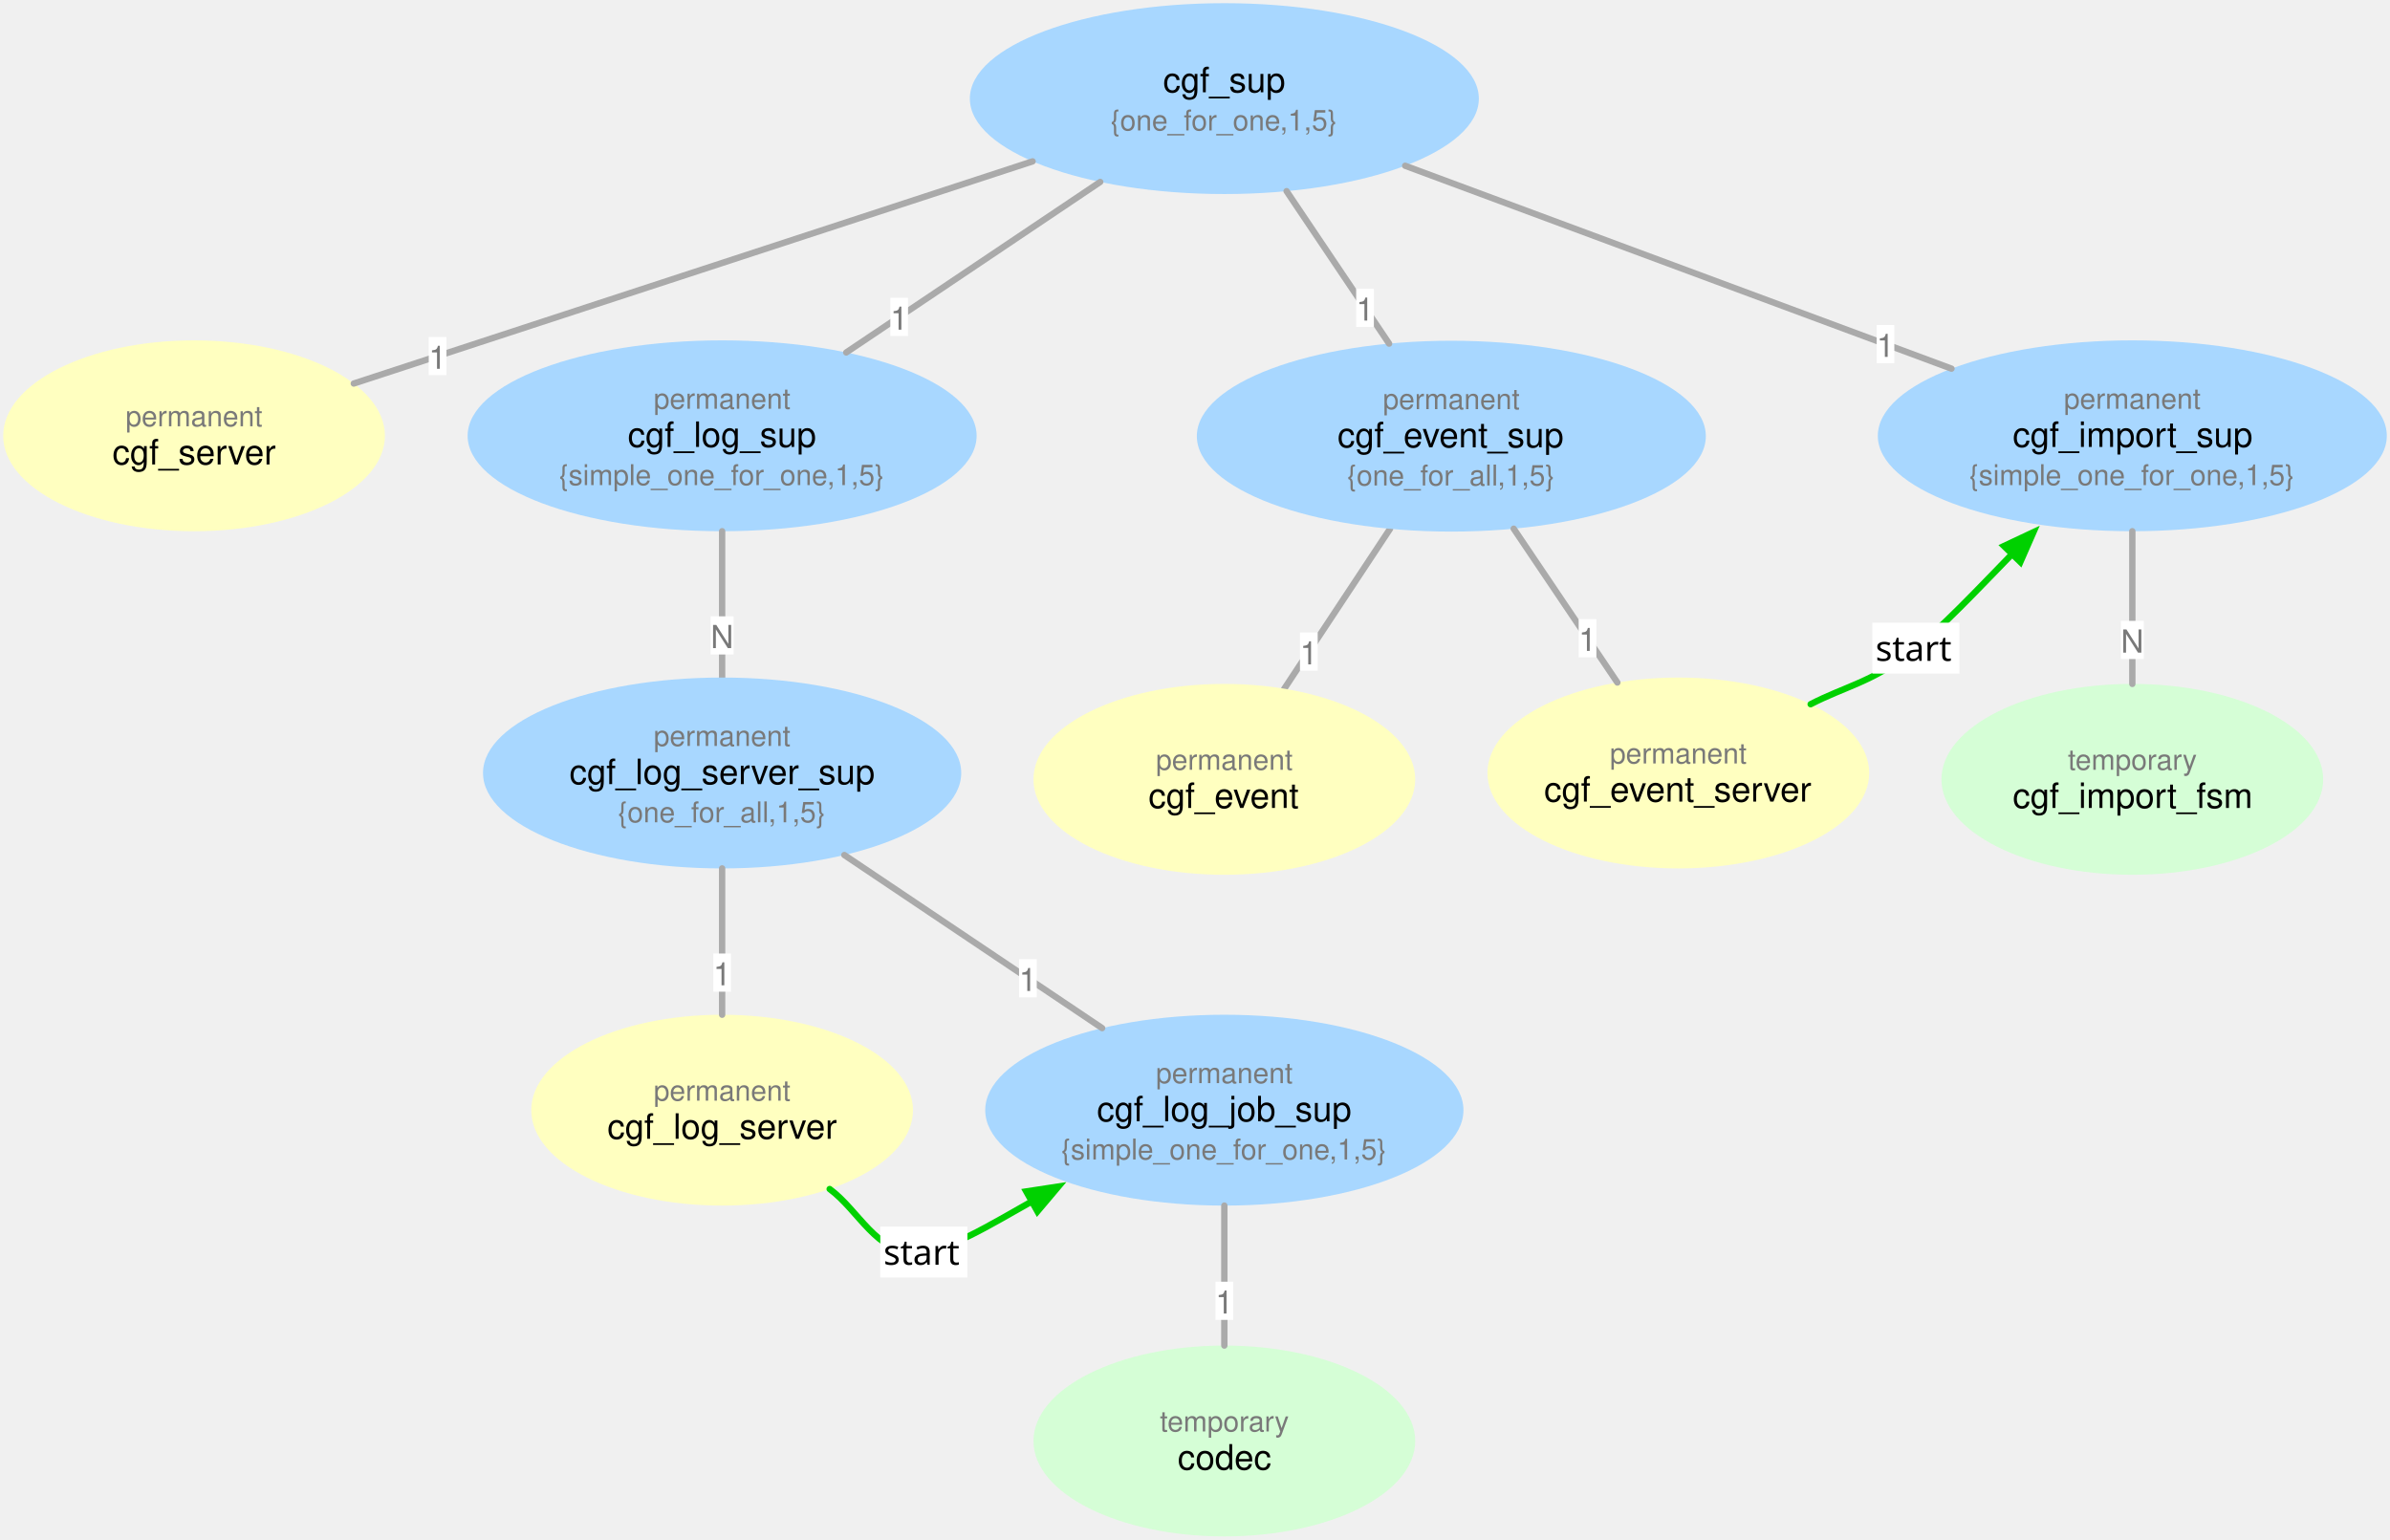
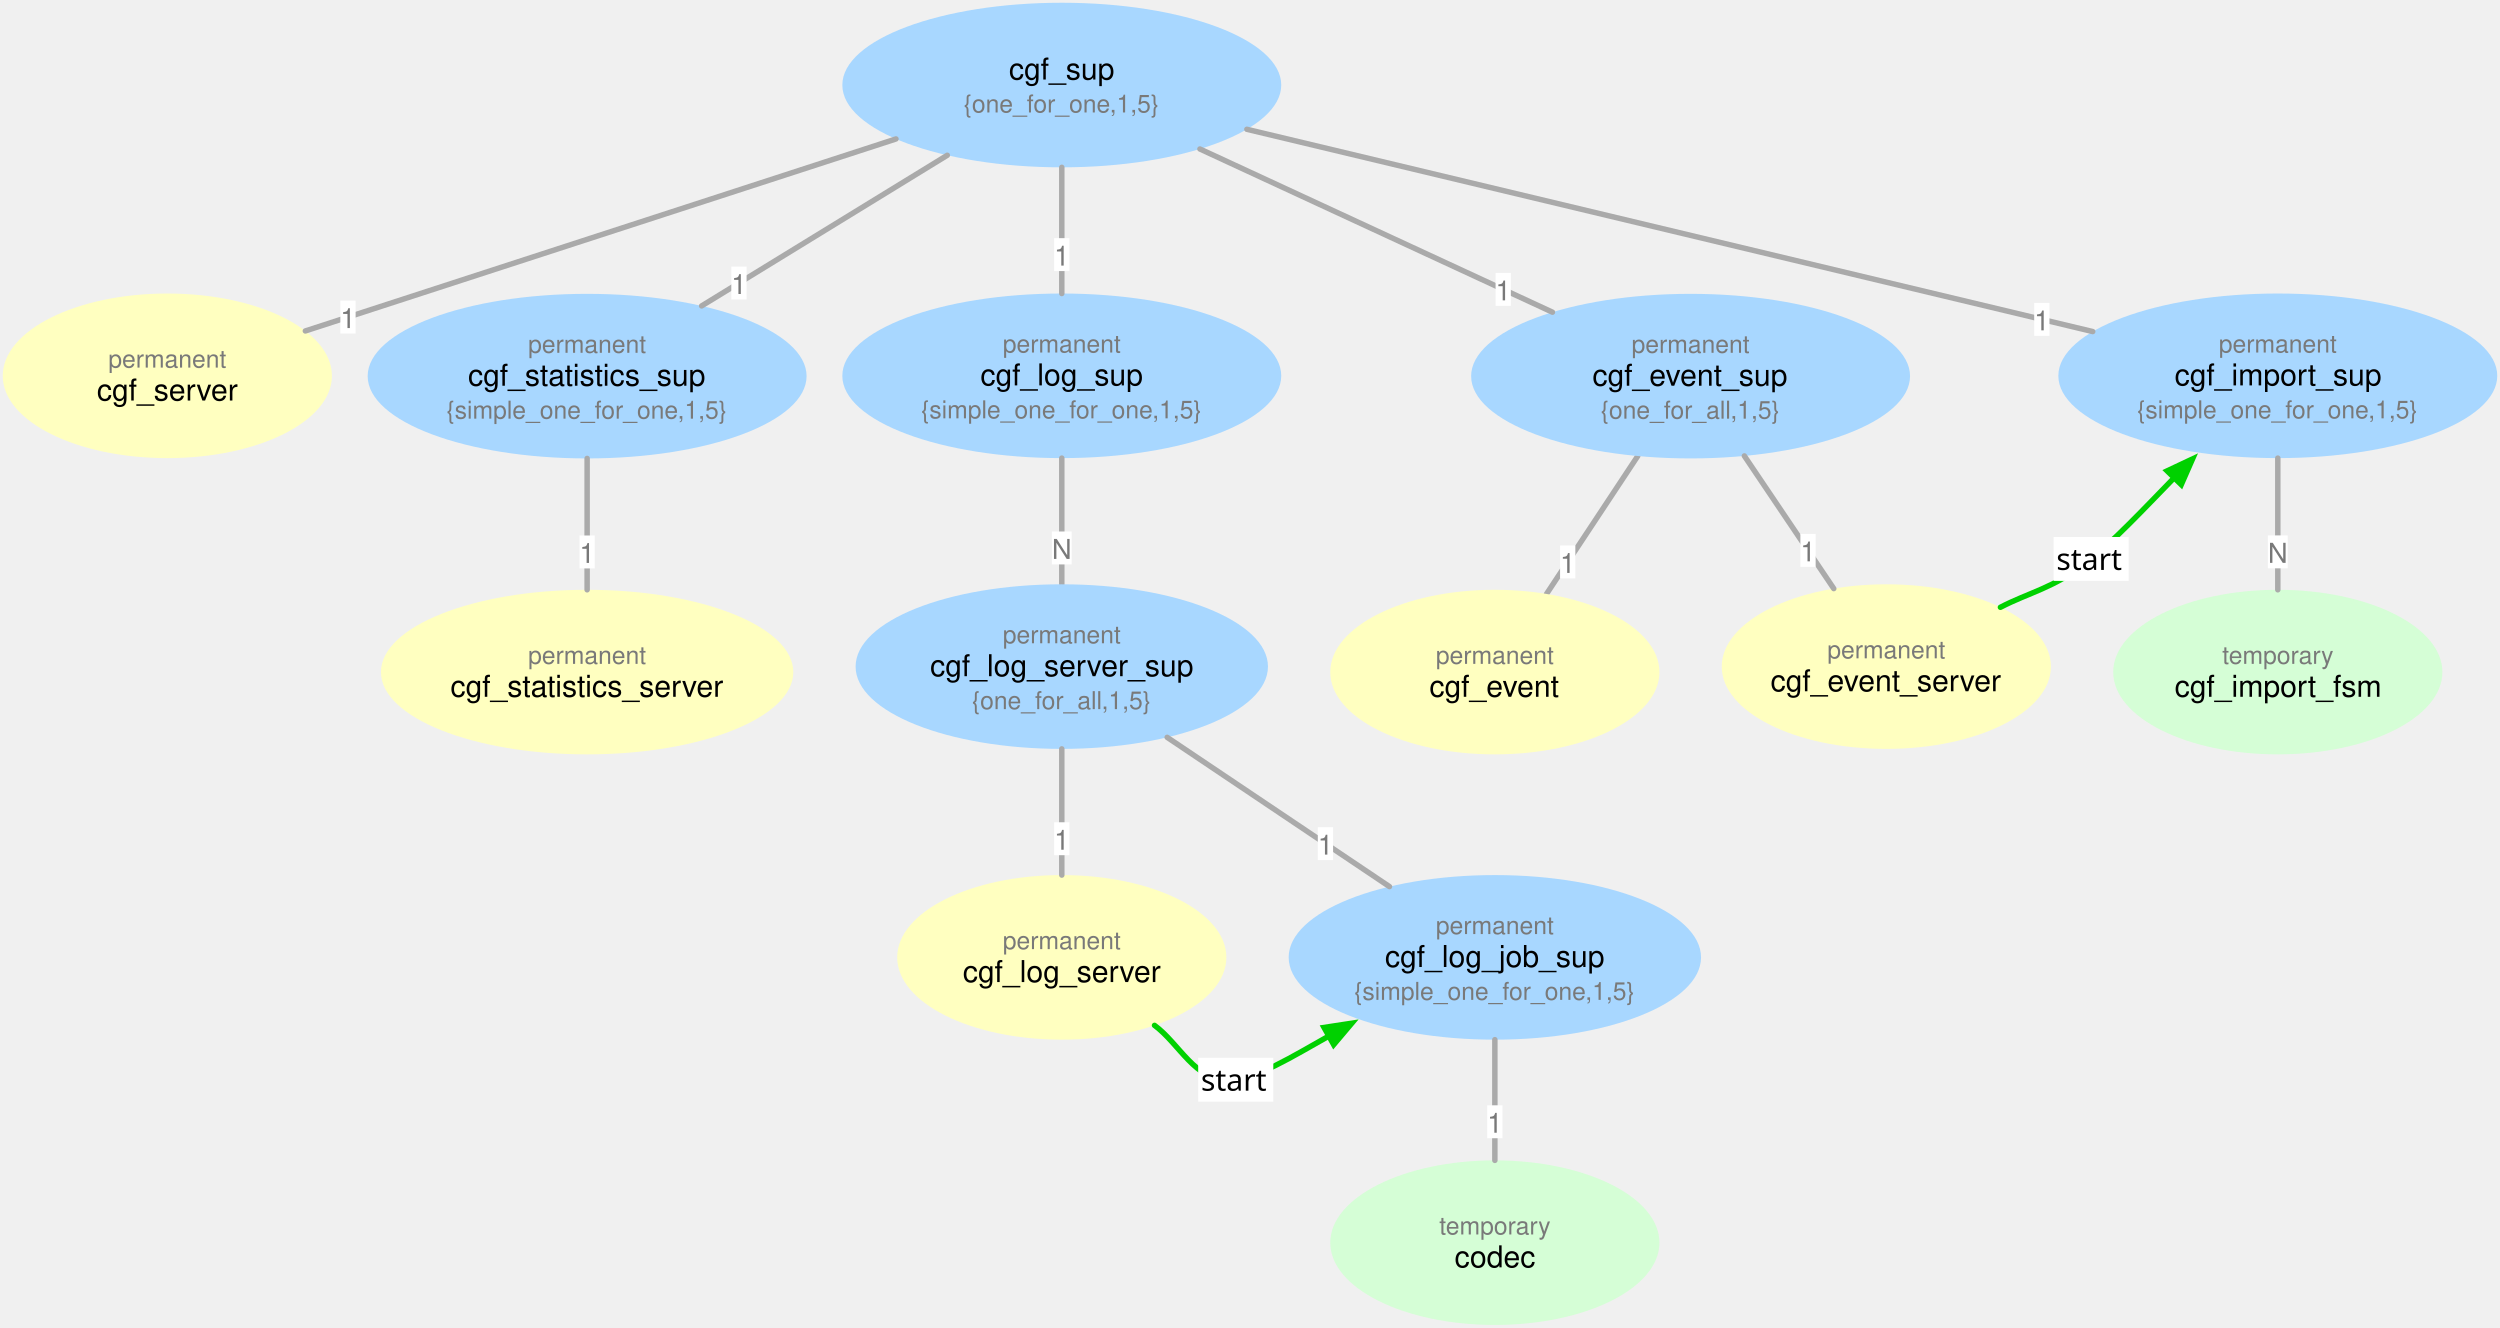
- <svg xmlns="http://www.w3.org/2000/svg" version="1.1" viewBox="661.622 -1 751.282 484" width="751.282" height="484">
+ <svg xmlns="http://www.w3.org/2000/svg" version="1.1" viewBox="501.553 -1 911.35 484" width="911.35" height="484">
  <defs>
    <marker orient="auto" overflow="visible" markerUnits="strokeWidth" id="FilledArrow_Marker" stroke-linejoin="miter" stroke-miterlimit="10" viewBox="-1 -3 7 6" markerWidth="7" markerHeight="6" color="#00d100">
      <g>
        <path d="M 4.8 0 L 0 -1.8 L 0 1.8 Z" fill="currentColor" stroke="currentColor" stroke-width="1" />
      </g>
    </marker>
  </defs>
-   <g id="Supervision" stroke-opacity="1" fill-opacity="1" stroke-dasharray="none" stroke="none" fill="none">
+   <g id="Supervision" fill="none" fill-opacity="1" stroke-dasharray="none" stroke-opacity="1" stroke="none">
    <g id="Supervision_Layer_1">
      <g id="Graphic_38">
-         <ellipse cx="1046.487" cy="30" rx="80" ry="30" fill="#a8d7ff" />
-         <text transform="translate(987.4875 18)" fill="black">
+         <ellipse cx="888.617" cy="30" rx="80" ry="30" fill="#a8d7ff" />
+         <text transform="translate(829.6175 18)" fill="black">
          <tspan font-family="Helvetica" font-size="11" fill="black" x="39.737" y="10" xml:space="preserve">cgf_sup</tspan>
          <tspan font-family="Helvetica" font-size="9" fill="#797979" x="23.215" y="22" xml:space="preserve">{one_for_one,1,5}</tspan>
        </text>
      </g>
      <g id="Graphic_58">
-         <ellipse cx="722.622" cy="136" rx="60" ry="30" fill="#ffffc0" />
-         <text transform="translate(679.6218 124)" fill="#797979">
+         <ellipse cx="562.553" cy="136" rx="60" ry="30" fill="#ffffc0" />
+         <text transform="translate(519.5533 124)" fill="#797979">
          <tspan font-family="Helvetica" font-size="9" fill="#797979" x="21.487" y="9" xml:space="preserve">permanent</tspan>
          <tspan font-family="Helvetica" font-size="11" fill="black" x="17.323" y="21" xml:space="preserve">cgf_server</tspan>
        </text>
      </g>
      <g id="Line_57">
-         <line x1="772.833" y1="119.566" x2="986.213" y2="49.728" stroke="#aaa" stroke-linecap="round" stroke-linejoin="round" stroke-width="2" />
+         <line x1="612.866" y1="119.644" x2="828.167" y2="49.652" stroke="#aaa" stroke-linecap="round" stroke-linejoin="round" stroke-width="2" />
      </g>
      <g id="Graphic_56">
-         <rect x="796.398" y="104.943" width="5.562" height="12" fill="white" />
-         <text transform="translate(796.3982 104.9431)" fill="#797979">
+         <rect x="625.626" y="108.592" width="5.562" height="12" fill="white" />
+         <text transform="translate(625.6258 108.5918)" fill="#797979">
          <tspan font-family="Helvetica" font-size="10" fill="#797979" x="0" y="10" xml:space="preserve">1</tspan>
        </text>
      </g>
      <g id="Graphic_97">
        <ellipse cx="888.617" cy="136" rx="80" ry="30" fill="#a8d7ff" />
        <text transform="translate(829.6175 118.5)" fill="#797979">
          <tspan font-family="Helvetica" font-size="9" fill="#797979" x="37.487" y="9" xml:space="preserve">permanent</tspan>
          <tspan font-family="Helvetica" font-size="11" fill="black" x="29.338" y="21" xml:space="preserve">cgf_log_sup</tspan>
          <tspan font-family="Helvetica" font-size="9" fill="#797979" x="7.709" y="33" xml:space="preserve">{simple_one_for_one,1,5}</tspan>
        </text>
      </g>
      <g id="Graphic_96">
        <ellipse cx="1046.487" cy="452" rx="60" ry="30" fill="#d5fed6" />
        <text transform="translate(1003.487 440)" fill="#797979">
          <tspan font-family="Helvetica" font-size="9" fill="#797979" x="22.743" y="9" xml:space="preserve">temporary</tspan>
          <tspan font-family="Helvetica" font-size="11" fill="black" x="28.323" y="21" xml:space="preserve">codec</tspan>
        </text>
      </g>
      <g id="Line_95">
        <line x1="888.617" y1="212" x2="888.617" y2="166" stroke="#aaa" stroke-linecap="round" stroke-linejoin="round" stroke-width="2" />
      </g>
      <g id="Graphic_94">
        <rect x="885.007" y="192.753" width="7.222" height="12" fill="white" />
        <text transform="translate(885.0067 192.7533)" fill="#797979">
          <tspan font-family="Helvetica" font-size="10" fill="#797979" x="0" y="10" xml:space="preserve">N</tspan>
        </text>
      </g>
      <g id="Graphic_93">
        <ellipse cx="888.617" cy="348" rx="60" ry="30" fill="#ffffc0" />
        <text transform="translate(845.6175 336)" fill="#797979">
          <tspan font-family="Helvetica" font-size="9" fill="#797979" x="21.487" y="9" xml:space="preserve">permanent</tspan>
          <tspan font-family="Helvetica" font-size="11" fill="black" x="6.925" y="21" xml:space="preserve">cgf_log_server</tspan>
        </text>
      </g>
      <g id="Graphic_92">
        <ellipse cx="1046.487" cy="348" rx="75.162" ry="30" fill="#a8d7ff" />
        <text transform="translate(991.3578 330.5)" fill="#797979">
          <tspan font-family="Helvetica" font-size="9" fill="#797979" x="33.616" y="9" xml:space="preserve">permanent</tspan>
          <tspan font-family="Helvetica" font-size="11" fill="black" x="15.069" y="21" xml:space="preserve">cgf_log_job_sup</tspan>
          <tspan font-family="Helvetica" font-size="9" fill="#797979" x="3.839" y="33" xml:space="preserve">{simple_one_for_one,1,5}</tspan>
        </text>
      </g>
      <g id="Line_91">
        <line x1="1046.487" y1="422" x2="1046.487" y2="378" stroke="#aaa" stroke-linecap="round" stroke-linejoin="round" stroke-width="2" />
      </g>
      <g id="Graphic_90">
        <rect x="1043.707" y="401.929" width="5.562" height="12" fill="white" />
        <text transform="translate(1043.707 401.9287)" fill="#797979">
          <tspan font-family="Helvetica" font-size="10" fill="#797979" x="0" y="10" xml:space="preserve">1</tspan>
        </text>
      </g>
      <g id="Line_89">
        <path d="M 922.423 372.792 C 931.52 379.463 937.22 393.153 949.716 392.808 C 959.326 392.543 972.958 383.98 985.973 376.691" marker-end="url(#FilledArrow_Marker)" stroke="#00d100" stroke-linecap="round" stroke-linejoin="round" stroke-width="2" />
      </g>
      <g id="Graphic_88">
        <rect x="938.342" y="384.6" width="27.377" height="16" fill="white" />
        <text transform="translate(939.3423 385.6002)" fill="black">
          <tspan font-family="Montserrat" font-size="11" fill="black" x="2060574e-19" y="11" xml:space="preserve">start</tspan>
        </text>
      </g>
      <g id="Graphic_87">
        <ellipse cx="888.617" cy="242" rx="75.162" ry="30" fill="#a8d7ff" />
        <text transform="translate(833.4878 224.5)" fill="#797979">
          <tspan font-family="Helvetica" font-size="9" fill="#797979" x="33.616" y="9" xml:space="preserve">permanent</tspan>
          <tspan font-family="Helvetica" font-size="11" fill="black" x="7.128" y="21" xml:space="preserve">cgf_log_server_sup</tspan>
          <tspan font-family="Helvetica" font-size="9" fill="#797979" x="22.351" y="33" xml:space="preserve">{one_for_all,1,5}</tspan>
        </text>
      </g>
      <g id="Line_86">
        <line x1="1008.072" y1="322.206" x2="927.033" y2="267.794" stroke="#aaa" stroke-linecap="round" stroke-linejoin="round" stroke-width="2" />
      </g>
      <g id="Graphic_85">
        <rect x="981.954" y="300.537" width="5.562" height="12" fill="white" />
        <text transform="translate(981.9542 300.537)" fill="#797979">
          <tspan font-family="Helvetica" font-size="10" fill="#797979" x="0" y="10" xml:space="preserve">1</tspan>
        </text>
      </g>
      <g id="Line_84">
        <line x1="888.617" y1="318" x2="888.617" y2="272" stroke="#aaa" stroke-linecap="round" stroke-linejoin="round" stroke-width="2" />
      </g>
      <g id="Graphic_83">
        <rect x="885.837" y="298.753" width="5.562" height="12" fill="white" />
        <text transform="translate(885.8367 298.7533)" fill="#797979">
          <tspan font-family="Helvetica" font-size="10" fill="#797979" x="0" y="10" xml:space="preserve">1</tspan>
        </text>
      </g>
      <g id="Line_99">
-         <line x1="927.636" y1="109.801" x2="1007.469" y2="56.199" stroke="#aaa" stroke-linecap="round" stroke-linejoin="round" stroke-width="2" />
+         <line x1="888.617" y1="106" x2="888.617" y2="60" stroke="#aaa" stroke-linecap="round" stroke-linejoin="round" stroke-width="2" />
      </g>
      <g id="Graphic_98">
-         <rect x="941.495" y="92.629" width="5.562" height="12" fill="white" />
-         <text transform="translate(941.4949 92.62895)" fill="#797979">
+         <rect x="885.837" y="85.818" width="5.562" height="12" fill="white" />
+         <text transform="translate(885.8367 85.81844)" fill="#797979">
          <tspan font-family="Helvetica" font-size="10" fill="#797979" x="0" y="10" xml:space="preserve">1</tspan>
        </text>
      </g>
      <g id="Line_102">
        <line x1="1065.33" y1="215.511" x2="1098.58" y2="165.239" stroke="#aaa" stroke-linecap="round" stroke-linejoin="round" stroke-width="2" />
      </g>
      <g id="Graphic_101">
        <rect x="1070.264" y="197.848" width="5.562" height="12" fill="white" />
        <text transform="translate(1070.264 197.8475)" fill="#797979">
          <tspan font-family="Helvetica" font-size="10" fill="#797979" x="0" y="10" xml:space="preserve">1</tspan>
        </text>
      </g>
      <g id="Graphic_103">
        <ellipse cx="1117.841" cy="136.116" rx="80" ry="30" fill="#a8d7ff" />
        <text transform="translate(1058.841 118.6164)" fill="#797979">
          <tspan font-family="Helvetica" font-size="9" fill="#797979" x="37.487" y="9" xml:space="preserve">permanent</tspan>
          <tspan font-family="Helvetica" font-size="11" fill="black" x="23.223" y="21" xml:space="preserve">cgf_event_sup</tspan>
          <tspan font-family="Helvetica" font-size="9" fill="#797979" x="26.221" y="33" xml:space="preserve">{one_for_all,1,5}</tspan>
        </text>
      </g>
      <g id="Line_105">
-         <line x1="1098.278" y1="107.023" x2="1066.051" y2="59.094" stroke="#aaa" stroke-linecap="round" stroke-linejoin="round" stroke-width="2" />
+         <line x1="1067.482" y1="112.803" x2="938.977" y2="53.313" stroke="#aaa" stroke-linecap="round" stroke-linejoin="round" stroke-width="2" />
      </g>
      <g id="Graphic_104">
-         <rect x="1087.929" y="89.767" width="5.562" height="12" fill="white" />
-         <text transform="translate(1087.929 89.76725)" fill="#797979">
+         <rect x="1046.75" y="98.493" width="5.562" height="12" fill="white" />
+         <text transform="translate(1046.75 98.49289)" fill="#797979">
          <tspan font-family="Helvetica" font-size="10" fill="#797979" x="0" y="10" xml:space="preserve">1</tspan>
        </text>
      </g>
      <g id="Graphic_100">
        <ellipse cx="1046.487" cy="244" rx="60" ry="30" fill="#ffffc0" />
        <text transform="translate(1003.487 232)" fill="#797979">
          <tspan font-family="Helvetica" font-size="9" fill="#797979" x="21.487" y="9" xml:space="preserve">permanent</tspan>
          <tspan font-family="Helvetica" font-size="11" fill="black" x="19.15" y="21" xml:space="preserve">cgf_event</tspan>
        </text>
      </g>
      <g id="Graphic_109">
        <ellipse cx="1189.195" cy="242" rx="60" ry="30" fill="#ffffc0" />
        <text transform="translate(1146.195 230)" fill="#797979">
          <tspan font-family="Helvetica" font-size="9" fill="#797979" x="21.487" y="9" xml:space="preserve">permanent</tspan>
          <tspan font-family="Helvetica" font-size="11" fill="black" x=".81" y="21" xml:space="preserve">cgf_event_server</tspan>
        </text>
      </g>
      <g id="Line_111">
        <line x1="1170.033" y1="213.564" x2="1137.445" y2="165.207" stroke="#aaa" stroke-linecap="round" stroke-linejoin="round" stroke-width="2" />
      </g>
      <g id="Graphic_110">
        <rect x="1157.868" y="193.639" width="5.562" height="12" fill="white" />
        <text transform="translate(1157.868 193.6386)" fill="#797979">
          <tspan font-family="Helvetica" font-size="10" fill="#797979" x="0" y="10" xml:space="preserve">1</tspan>
        </text>
      </g>
      <g id="Graphic_121">
        <ellipse cx="1331.903" cy="136" rx="80" ry="30" fill="#a8d7ff" />
        <text transform="translate(1272.903 118.5)" fill="#797979">
          <tspan font-family="Helvetica" font-size="9" fill="#797979" x="37.487" y="9" xml:space="preserve">permanent</tspan>
          <tspan font-family="Helvetica" font-size="11" fill="black" x="21.397" y="21" xml:space="preserve">cgf_import_sup</tspan>
          <tspan font-family="Helvetica" font-size="9" fill="#797979" x="7.709" y="33" xml:space="preserve">{simple_one_for_one,1,5}</tspan>
        </text>
      </g>
      <g id="Line_123">
-         <line x1="1275.062" y1="114.89" x2="1103.329" y2="51.11" stroke="#aaa" stroke-linecap="round" stroke-linejoin="round" stroke-width="2" />
+         <line x1="1264.436" y1="119.867" x2="956.085" y2="46.133" stroke="#aaa" stroke-linecap="round" stroke-linejoin="round" stroke-width="2" />
      </g>
      <g id="Graphic_122">
-         <rect x="1251.527" y="101.182" width="5.562" height="12" fill="white" />
-         <text transform="translate(1251.527 101.1818)" fill="#797979">
+         <rect x="1243.098" y="109.43" width="5.562" height="12" fill="white" />
+         <text transform="translate(1243.098 109.4295)" fill="#797979">
          <tspan font-family="Helvetica" font-size="10" fill="#797979" x="0" y="10" xml:space="preserve">1</tspan>
        </text>
      </g>
      <g id="Graphic_124">
        <ellipse cx="1331.903" cy="244" rx="60" ry="30" fill="#d5fed6" />
        <text transform="translate(1288.903 232)" fill="#797979">
          <tspan font-family="Helvetica" font-size="9" fill="#797979" x="22.743" y="9" xml:space="preserve">temporary</tspan>
          <tspan font-family="Helvetica" font-size="11" fill="black" x="5.405" y="21" xml:space="preserve">cgf_import_fsm</tspan>
        </text>
      </g>
      <g id="Line_126">
        <line x1="1331.903" y1="214" x2="1331.903" y2="166" stroke="#aaa" stroke-linecap="round" stroke-linejoin="round" stroke-width="2" />
      </g>
      <g id="Graphic_125">
        <rect x="1328.293" y="194.177" width="7.222" height="12" fill="white" />
        <text transform="translate(1328.293 194.1774)" fill="#797979">
          <tspan font-family="Helvetica" font-size="10" fill="#797979" x="0" y="10" xml:space="preserve">N</tspan>
        </text>
      </g>
      <g id="Line_128">
        <path d="M 1230.789 220.379 C 1241.291 214.92 1250.226 213.393 1262.297 204 C 1271.738 196.654 1283.101 184.494 1294.131 173.168" marker-end="url(#FilledArrow_Marker)" stroke="#00d100" stroke-linecap="round" stroke-linejoin="round" stroke-width="2" />
      </g>
      <g id="Graphic_127">
        <rect x="1250.171" y="194.755" width="27.377" height="16" fill="white" />
        <text transform="translate(1251.171 195.7553)" fill="black">
          <tspan font-family="Montserrat" font-size="11" fill="black" x="2060574e-19" y="11" xml:space="preserve">start</tspan>
        </text>
      </g>
+       <g id="Graphic_129">
+         <ellipse cx="715.585" cy="136.116" rx="80" ry="30" fill="#a8d7ff" />
+         <text transform="translate(656.5854 118.6164)" fill="#797979">
+           <tspan font-family="Helvetica" font-size="9" fill="#797979" x="37.487" y="9" xml:space="preserve">permanent</tspan>
+           <tspan font-family="Helvetica" font-size="11" fill="black" x="15.591" y="21" xml:space="preserve">cgf_statistics_sup</tspan>
+           <tspan font-family="Helvetica" font-size="9" fill="#797979" x="7.709" y="33" xml:space="preserve">{simple_one_for_one,1,5}</tspan>
+         </text>
+       </g>
+       <g id="Graphic_130">
+         <ellipse cx="715.585" cy="244" rx="75.162" ry="30" fill="#ffffc0" />
+         <text transform="translate(660.4557 232)" fill="#797979">
+           <tspan font-family="Helvetica" font-size="9" fill="#797979" x="33.616" y="9" xml:space="preserve">permanent</tspan>
+           <tspan font-family="Helvetica" font-size="11" fill="black" x="5.307" y="21" xml:space="preserve">cgf_statistics_server</tspan>
+         </text>
+       </g>
+       <g id="Line_132">
+         <line x1="757.329" y1="110.516" x2="846.874" y2="55.6" stroke="#aaa" stroke-linecap="round" stroke-linejoin="round" stroke-width="2" />
+       </g>
+       <g id="Graphic_131">
+         <rect x="768.146" y="96.177" width="5.562" height="12" fill="white" />
+         <text transform="translate(768.1457 96.17712)" fill="#797979">
+           <tspan font-family="Helvetica" font-size="10" fill="#797979" x="0" y="10" xml:space="preserve">1</tspan>
+         </text>
+       </g>
+       <g id="Line_134">
+         <line x1="715.585" y1="214" x2="715.585" y2="166.116" stroke="#aaa" stroke-linecap="round" stroke-linejoin="round" stroke-width="2" />
+       </g>
+       <g id="Graphic_133">
+         <rect x="712.805" y="194.211" width="5.562" height="12" fill="white" />
+         <text transform="translate(712.8047 194.2109)" fill="#797979">
+           <tspan font-family="Helvetica" font-size="10" fill="#797979" x="0" y="10" xml:space="preserve">1</tspan>
+         </text>
+       </g>
    </g>
  </g>
</svg>
